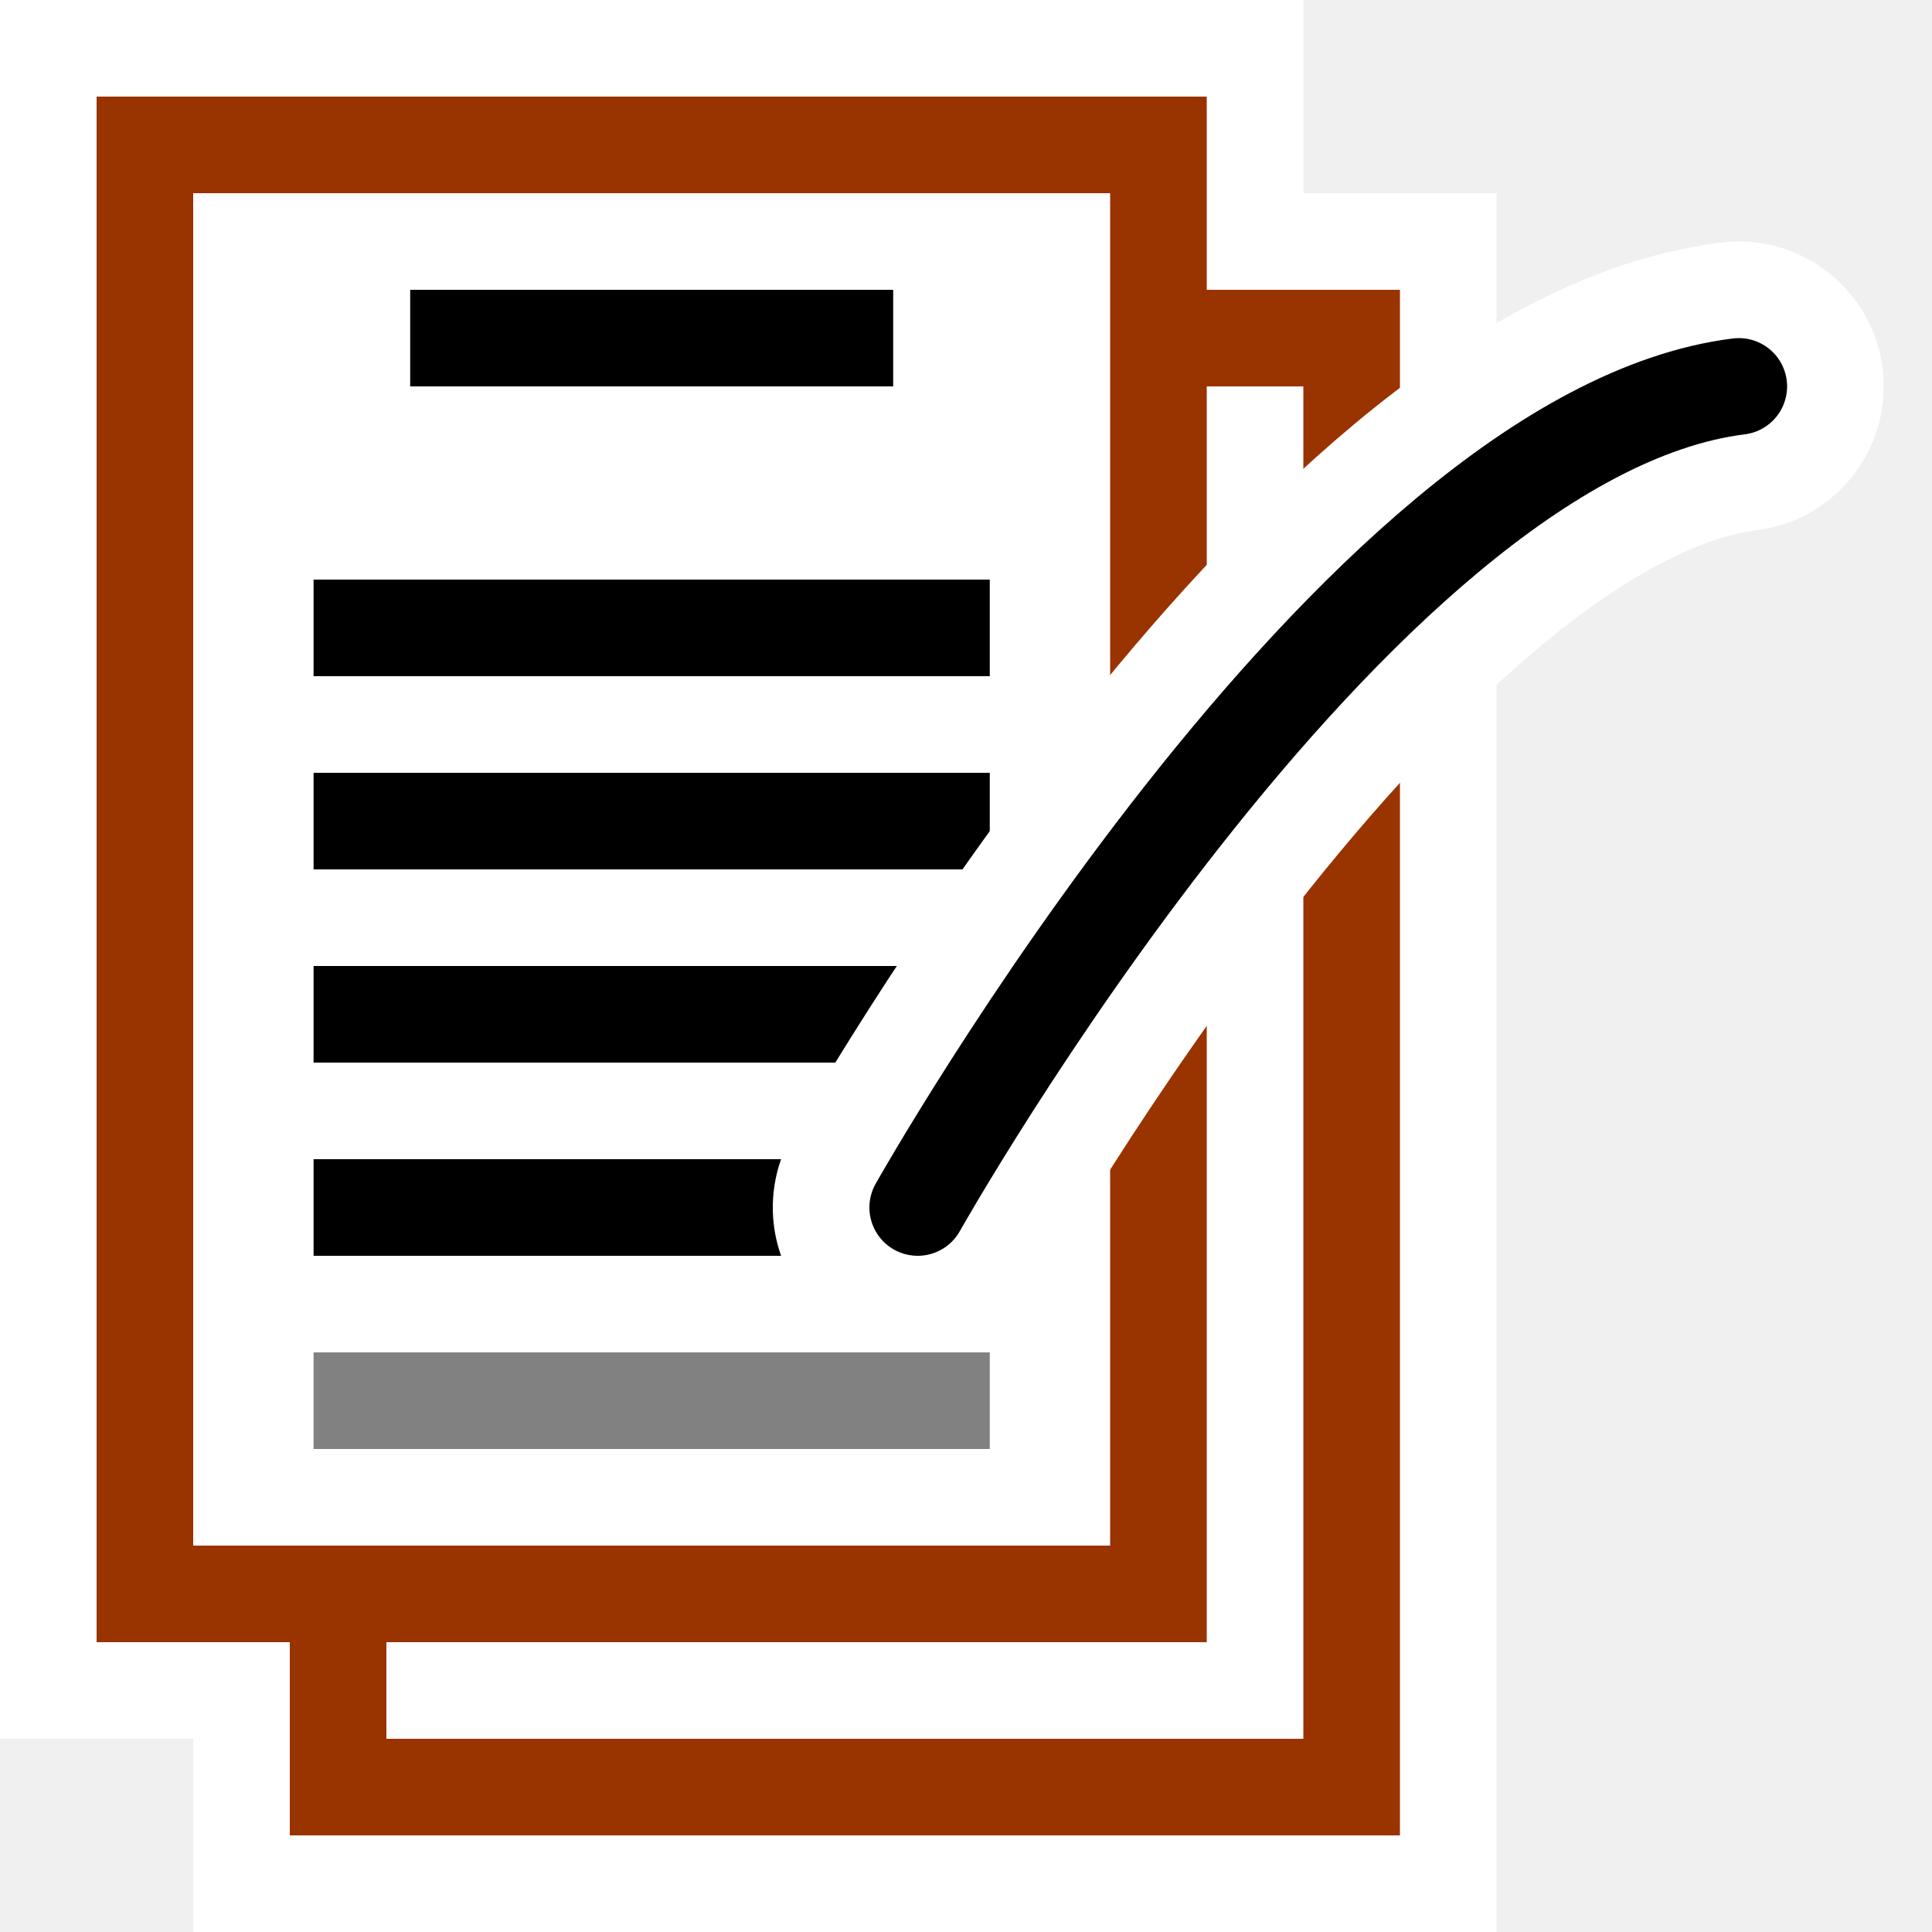
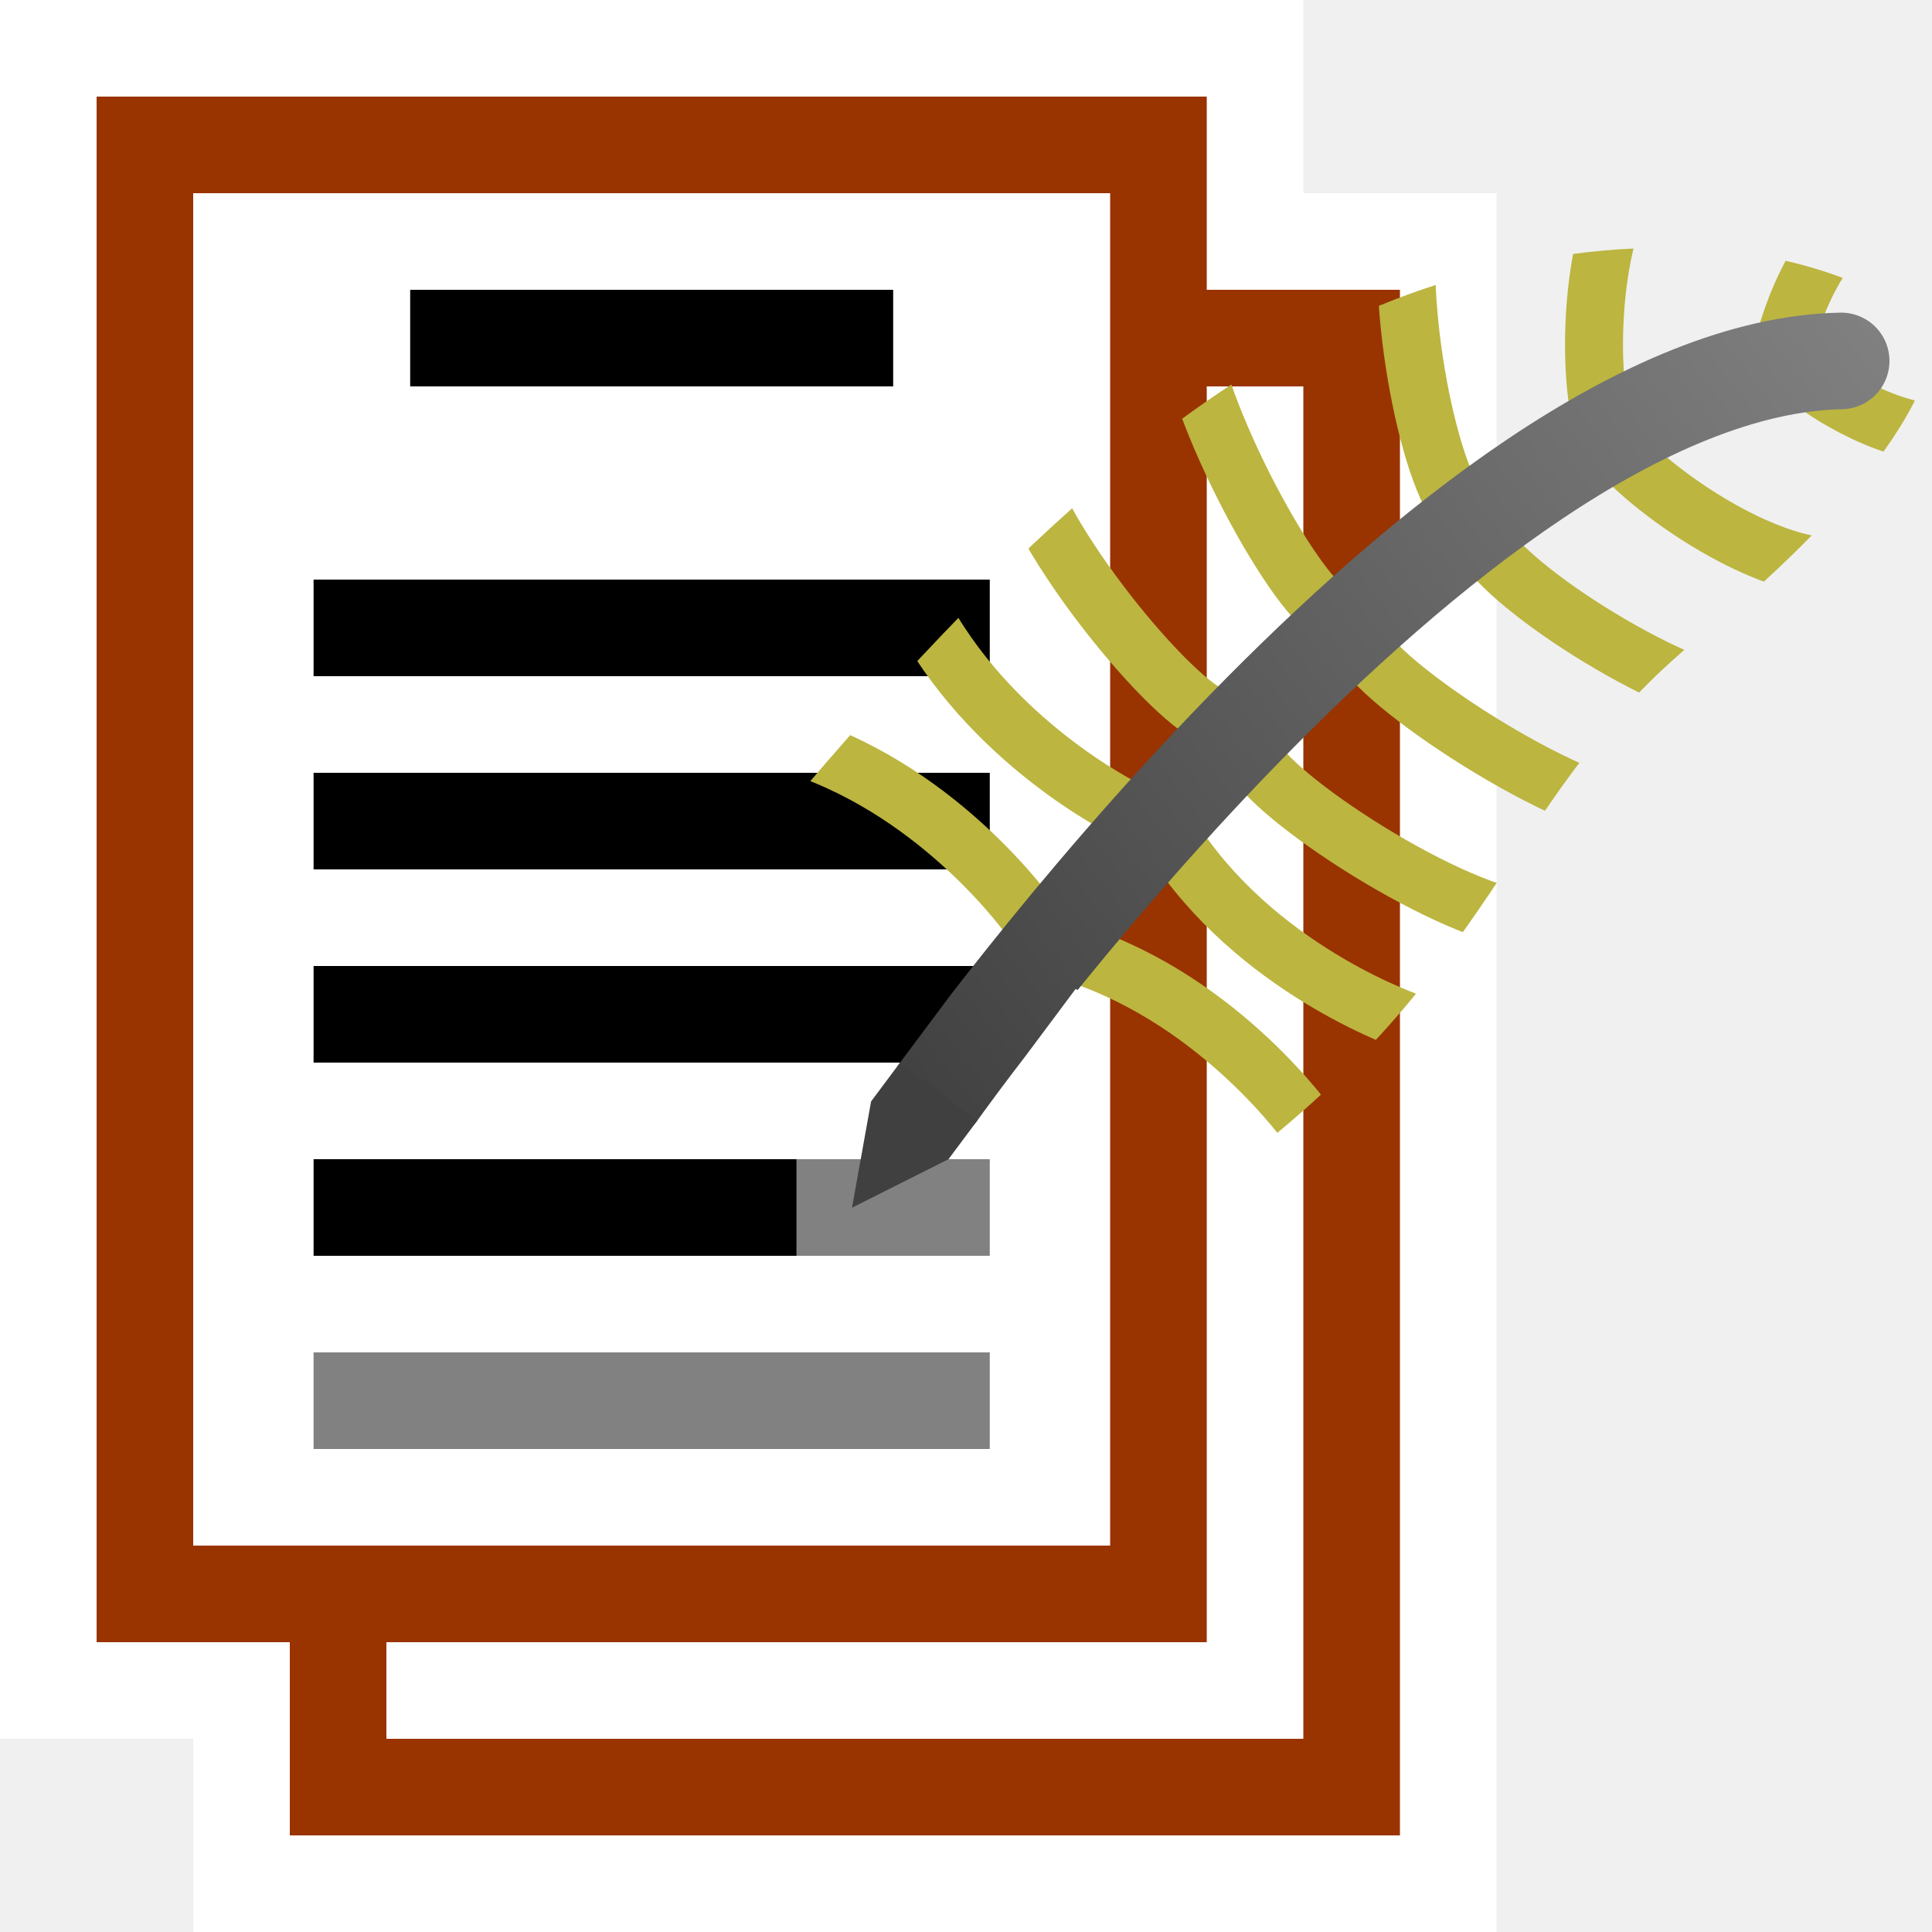
- <svg xmlns="http://www.w3.org/2000/svg" width="10cm" height="10cm" viewBox="0 0 100 100" version="1.1" id="svg10191">
-   <defs id="defs10185" />
+ <svg xmlns="http://www.w3.org/2000/svg" xmlns:xlink="http://www.w3.org/1999/xlink" width="10cm" height="10cm" viewBox="0 0 100 100" version="1.1" id="svg10191">
+   <defs id="defs10185">
+     <linearGradient id="linearGradient34810">
+       <stop style="stop-color:#404040;stop-opacity:1" offset="0" id="stop34806" />
+       <stop style="stop-color:#808080;stop-opacity:1" offset="1" id="stop34808" />
+     </linearGradient>
+     <linearGradient xlink:href="#linearGradient34810" id="linearGradient34812" x1="127.5" y1="264.5" x2="145" y2="202" gradientUnits="userSpaceOnUse" />
+     <clipPath clipPathUnits="userSpaceOnUse" id="clipPath34942">
+       <path style="fill:none;stroke:#000000;stroke-width:0.265;stroke-linecap:butt;stroke-linejoin:miter;stroke-miterlimit:4;stroke-dasharray:none;stroke-opacity:1" d="m 145,199.5 c -7.939,0 -15.604,5.449 -21.018,12.51 -6.521,8.504 -10.116,20.409 -11.481,41.99 2.555,-1.277 7.648,-1.462 12.5,-0.255 v 10.754 l 2.5,5 2.5,-5 v -10.991 c 4.778,-1.38 10.814,-0.696 12.5,0.991 4.15,-15.713 -0.535,-22.787 2.459,-34.803 2.541,-10.197 2.541,-17.697 0.041,-20.197 z" id="path34944" />
+     </clipPath>
+     <meshgradient id="meshgradient34946" gradientUnits="userSpaceOnUse" x="128.5" y="207">
+       <meshrow id="meshrow73116">
+         <meshpatch id="meshpatch73118">
+           <stop path="c 5,-4.5  10.772,-7.5  16.5,-7.5" style="stop-color:#bdb53f;stop-opacity:0" id="stop73120" />
+           <stop path="c -3,4  -9,9.5  -11,17.5" style="stop-color:#bcb540;stop-opacity:1" id="stop73122" />
+           <stop path="c -5.728,-0  -7.771,-0  -13.5,2.65879e-05" style="stop-color:#bcb540;stop-opacity:1" id="stop73124" />
+           <stop path="c 3,-5.5  5.5,-7.5  8,-10" style="stop-color:#bdb53f;stop-opacity:0" id="stop73126" />
+         </meshpatch>
+         <meshpatch id="meshpatch73128">
+           <stop path="c 2.5,4  1.5,4  2,7.5" id="stop73130" />
+           <stop path="c 0,6.111  -0.5,4  -1.5,10" style="stop-color:#bdb53f;stop-opacity:0" id="stop73132" />
+           <stop path="c -5.728,-0  -5.771,-0  -11.5,1e-05" style="stop-color:#bdb53f;stop-opacity:0" id="stop73134" />
+         </meshpatch>
+       </meshrow>
+       <meshrow id="meshrow73136">
+         <meshpatch id="meshpatch73138">
+           <stop path="c -2,5.5  -4,12  -5,19" id="stop73140" />
+           <stop path="c -5.728,0  -8.772,0  -14.5,0" style="stop-color:#bcb540;stop-opacity:1" id="stop73142" />
+           <stop path="c 1,-6.5  3.5,-13.5  6,-19" style="stop-color:#bdb53f;stop-opacity:0" id="stop73144" />
+         </meshpatch>
+         <meshpatch id="meshpatch73146">
+           <stop path="c -1.5,6  -2,12  -1.5,19" id="stop73148" />
+           <stop path="c -5.728,-0  -9.271,-5.2806e-05  -15,-9.59612e-05" style="stop-color:#bdb53f;stop-opacity:0" id="stop73150" />
+         </meshpatch>
+       </meshrow>
+       <meshrow id="meshrow73152">
+         <meshpatch id="meshpatch73154">
+           <stop path="c -1,6  -1.5,14  -1.5,18.5" id="stop73156" />
+           <stop path="c -6.5,-0.5  -10.001,-1.5  -15,-0" style="stop-color:#bcb540;stop-opacity:1" id="stop73158" />
+           <stop path="c 0.499,-10.5  0.999,-12  1.999,-18.5" style="stop-color:#bdb53f;stop-opacity:0" id="stop73160" />
+         </meshpatch>
+         <meshpatch id="meshpatch73162">
+           <stop path="c 0.5,7  1.052e-05,12  -1.499,18.5" id="stop73164" />
+           <stop path="c -6.501,-1.5  -9.001,-1  -15,0" style="stop-color:#bdb53f;stop-opacity:0" id="stop73166" />
+         </meshpatch>
+       </meshrow>
+     </meshgradient>
+   </defs>
  <g id="layer1" transform="translate(0,-197)">
    <rect style="opacity:1;fill:none;fill-opacity:1;stroke:#ffffff;stroke-width:15;stroke-linecap:butt;stroke-linejoin:miter;stroke-miterlimit:4;stroke-dasharray:none;stroke-opacity:1" id="rect10742-8" width="52.116" height="74.506" x="7.5" y="204.5" />
    <rect style="opacity:1;fill:#ffffff;fill-opacity:1;stroke:#993300;stroke-width:5;stroke-linecap:butt;stroke-linejoin:miter;stroke-miterlimit:4;stroke-dasharray:none;stroke-opacity:1" id="rect10742" width="52.116" height="74.506" x="2.5" y="204.5" />
    <g id="g10991" transform="translate(-9.999999)">
      <rect y="214.5" x="27.5" height="75" width="52.461" id="rect10742-8-9-9" style="opacity:1;fill:none;fill-opacity:1;stroke:#ffffff;stroke-width:15;stroke-linecap:butt;stroke-linejoin:miter;stroke-miterlimit:4;stroke-dasharray:none;stroke-opacity:1" />
      <rect y="204.5" x="17.5" height="75" width="52.461" id="rect10742-8-9" style="opacity:1;fill:none;fill-opacity:1;stroke:#ffffff;stroke-width:15;stroke-linecap:butt;stroke-linejoin:miter;stroke-miterlimit:4;stroke-dasharray:none;stroke-opacity:1" />
      <rect y="214.5" x="27.5" height="75" width="52.461" id="rect10742-1-7" style="opacity:1;fill:none;fill-opacity:1;stroke:#993300;stroke-width:5;stroke-linecap:butt;stroke-linejoin:miter;stroke-miterlimit:4;stroke-dasharray:none;stroke-opacity:1" />
      <rect y="204.5" x="17.5" height="75" width="52.461" id="rect10742-1" style="opacity:1;fill:#ffffff;fill-opacity:1;stroke:#993300;stroke-width:5;stroke-linecap:butt;stroke-linejoin:miter;stroke-miterlimit:4;stroke-dasharray:none;stroke-opacity:1" />
    </g>
    <g id="g10979" transform="translate(-88.76943,2.500002)">
      <path id="path10761" d="m 110,212 h 25" style="fill:none;stroke:#000000;stroke-width:5;stroke-linecap:butt;stroke-linejoin:miter;stroke-miterlimit:4;stroke-dasharray:none;stroke-opacity:1" />
      <path id="path10763" d="m 105,227 h 35" style="fill:none;stroke:#000000;stroke-width:5;stroke-linecap:butt;stroke-linejoin:miter;stroke-miterlimit:4;stroke-dasharray:none;stroke-opacity:1" />
      <path id="path10763-3" d="m 105,237 h 35" style="fill:none;stroke:#000000;stroke-width:5;stroke-linecap:butt;stroke-linejoin:miter;stroke-miterlimit:4;stroke-dasharray:none;stroke-opacity:1" />
      <path id="path10763-3-9" d="m 105,257 h 25" style="fill:none;stroke:#000000;stroke-width:5;stroke-linecap:butt;stroke-linejoin:miter;stroke-miterlimit:4;stroke-dasharray:none;stroke-opacity:1" />
      <path id="path10798" d="m 130,257 h 10" style="fill:none;stroke:#000000;stroke-width:5;stroke-linecap:butt;stroke-linejoin:miter;stroke-miterlimit:4;stroke-dasharray:none;stroke-opacity:0.494" />
      <path id="path10800" d="m 105,267 h 35" style="fill:none;stroke:#000000;stroke-width:5;stroke-linecap:butt;stroke-linejoin:miter;stroke-miterlimit:4;stroke-dasharray:none;stroke-opacity:0.494" />
      <path id="path10763-3-2" d="m 105,247 h 35" style="fill:none;stroke:#000000;stroke-width:5;stroke-linecap:butt;stroke-linejoin:miter;stroke-miterlimit:4;stroke-dasharray:none;stroke-opacity:1" />
    </g>
-     <g id="g11012">
-       <path id="path10993-4" d="m 47.5,259.5 c 0,0 22.5,-40 42.5,-42.5" style="fill:none;stroke:#ffffff;stroke-width:15;stroke-linecap:round;stroke-linejoin:miter;stroke-miterlimit:4;stroke-dasharray:none;stroke-opacity:1" />
-       <path id="path10993" d="m 47.5,259.5 c 0,0 22.5,-40 42.5,-42.5" style="fill:none;stroke:#000000;stroke-width:5;stroke-linecap:round;stroke-linejoin:miter;stroke-miterlimit:4;stroke-dasharray:none;stroke-opacity:1" />
+     <g id="g73187" transform="rotate(36.74634,100.8366,138.952)">
+       <path id="path34917-1" d="m 127.5,254.5 c 4.881,-2.591 13,-2 15,0 4.15,-15.713 -0.535,-22.787 2.459,-34.803 2.541,-10.197 2.541,-17.697 0.041,-20.197 -7.939,0 -15.604,5.449 -21.019,12.51 -6.521,8.504 -10.116,20.409 -11.481,41.99 3,-1.5 9.5,-1.5 15,0.5 z" style="fill:url(#meshgradient34946);fill-opacity:1;stroke:none;stroke-width:0.265;stroke-linecap:butt;stroke-linejoin:miter;stroke-miterlimit:4;stroke-dasharray:none;stroke-opacity:1" />
+       <g clip-path="url(#clipPath34942)" id="g34915">
+         <path style="fill:none;stroke:#bcb540;stroke-width:3;stroke-linecap:butt;stroke-linejoin:miter;stroke-miterlimit:4;stroke-dasharray:none;stroke-opacity:1" d="m 129,252 c 7.5,-2.5 15,0 15,0" id="path34814" />
+         <path style="fill:none;stroke:#bcb540;stroke-width:3;stroke-linecap:butt;stroke-linejoin:miter;stroke-miterlimit:4;stroke-dasharray:none;stroke-opacity:1" d="m 111,252 c 7.5,-2.5 15,0 15,0" id="path34814-6" />
+         <path style="fill:none;stroke:#bcb540;stroke-width:3;stroke-linecap:butt;stroke-linejoin:miter;stroke-miterlimit:4;stroke-dasharray:none;stroke-opacity:1" d="m 130,244.5 c 7.5,2.5 15,0 15,0" id="path34814-0" />
+         <path style="fill:none;stroke:#bcb540;stroke-width:3;stroke-linecap:butt;stroke-linejoin:miter;stroke-miterlimit:4;stroke-dasharray:none;stroke-opacity:1" d="m 111.635,242.489 c 7.097,3.483 14.865,2.011 14.865,2.011" id="path34814-6-6" />
+         <path style="fill:none;stroke:#bcb540;stroke-width:3;stroke-linecap:butt;stroke-linejoin:miter;stroke-miterlimit:4;stroke-dasharray:none;stroke-opacity:1" d="m 130.5,238.5 c 3,1 14.612,0.056 17,-2.5" id="path34849" />
+         <path style="fill:none;stroke:#bcb540;stroke-width:3;stroke-linecap:butt;stroke-linejoin:miter;stroke-miterlimit:4;stroke-dasharray:none;stroke-opacity:1" d="m 131.5,230.5 c 3,1 14.989,0.12 17.5,-2.5" id="path34851" />
+         <path style="fill:none;stroke:#bcb540;stroke-width:3;stroke-linecap:butt;stroke-linejoin:miter;stroke-miterlimit:4;stroke-dasharray:none;stroke-opacity:1" d="m 133.5,222.5 c 3.5,1 14,0.001 16.5,-2.5" id="path34853" />
+         <path style="fill:none;stroke:#bcb540;stroke-width:3;stroke-linecap:butt;stroke-linejoin:miter;stroke-miterlimit:4;stroke-dasharray:none;stroke-opacity:1" d="m 136.5,214.5 c 3.5,0.5 9.997,0.026 12.5,-2.5" id="path34855" />
+         <path style="fill:none;stroke:#bcb540;stroke-width:3;stroke-linecap:butt;stroke-linejoin:miter;stroke-miterlimit:4;stroke-dasharray:none;stroke-opacity:1" d="m 142,205.5 c 0,0 5,0 7.5,-2.5" id="path34857" />
+         <path style="fill:none;stroke:#bcb540;stroke-width:3;stroke-linecap:butt;stroke-linejoin:miter;stroke-miterlimit:4;stroke-dasharray:none;stroke-opacity:1" d="m 127,238 c -3.13,0.454 -14.392,-2.529 -16.29,-5.467" id="path34849-2" />
+         <path style="fill:none;stroke:#bcb540;stroke-width:3;stroke-linecap:butt;stroke-linejoin:miter;stroke-miterlimit:4;stroke-dasharray:none;stroke-opacity:1" d="m 128.5,230 c -3.157,-0.179 -13.973,-5.424 -15.34,-8.786" id="path34851-3" />
+         <path style="fill:none;stroke:#bcb540;stroke-width:3;stroke-linecap:butt;stroke-linejoin:miter;stroke-miterlimit:4;stroke-dasharray:none;stroke-opacity:1" d="m 130.5,221.5 c -3.349,-1.425 -10.881,-8.809 -11.25,-12.326" id="path34853-2" />
+         <path style="fill:none;stroke:#bcb540;stroke-width:3;stroke-linecap:butt;stroke-linejoin:miter;stroke-miterlimit:4;stroke-dasharray:none;stroke-opacity:1" d="m 133.5,213 c -2.516,-2.484 -6.07,-7.944 -5.572,-11.465" id="path34855-8" />
+         <path style="fill:none;stroke:#bcb540;stroke-width:3;stroke-linecap:butt;stroke-linejoin:miter;stroke-miterlimit:4;stroke-dasharray:none;stroke-opacity:1" d="m 139.5,205 c 0,0 -2.074,-4.549 -0.837,-7.861" id="path34857-8" />
+         <g id="g34896">
+           <path clip-path="none" id="path10993" d="m 127.5,262 c 0,0 -1.107,-45.881 14.804,-58.252" style="fill:none;stroke:url(#linearGradient34812);stroke-width:5;stroke-linecap:round;stroke-linejoin:miter;stroke-miterlimit:4;stroke-dasharray:none;stroke-opacity:1" />
+           <path id="path34892" d="m 125,262 v 2.5 l 2.5,5 2.5,-5 v -2.5 h -5" style="fill:#404040;fill-opacity:1;stroke:none;stroke-width:0.265px;stroke-linecap:butt;stroke-linejoin:miter;stroke-opacity:1" />
+         </g>
+       </g>
    </g>
  </g>
</svg>
